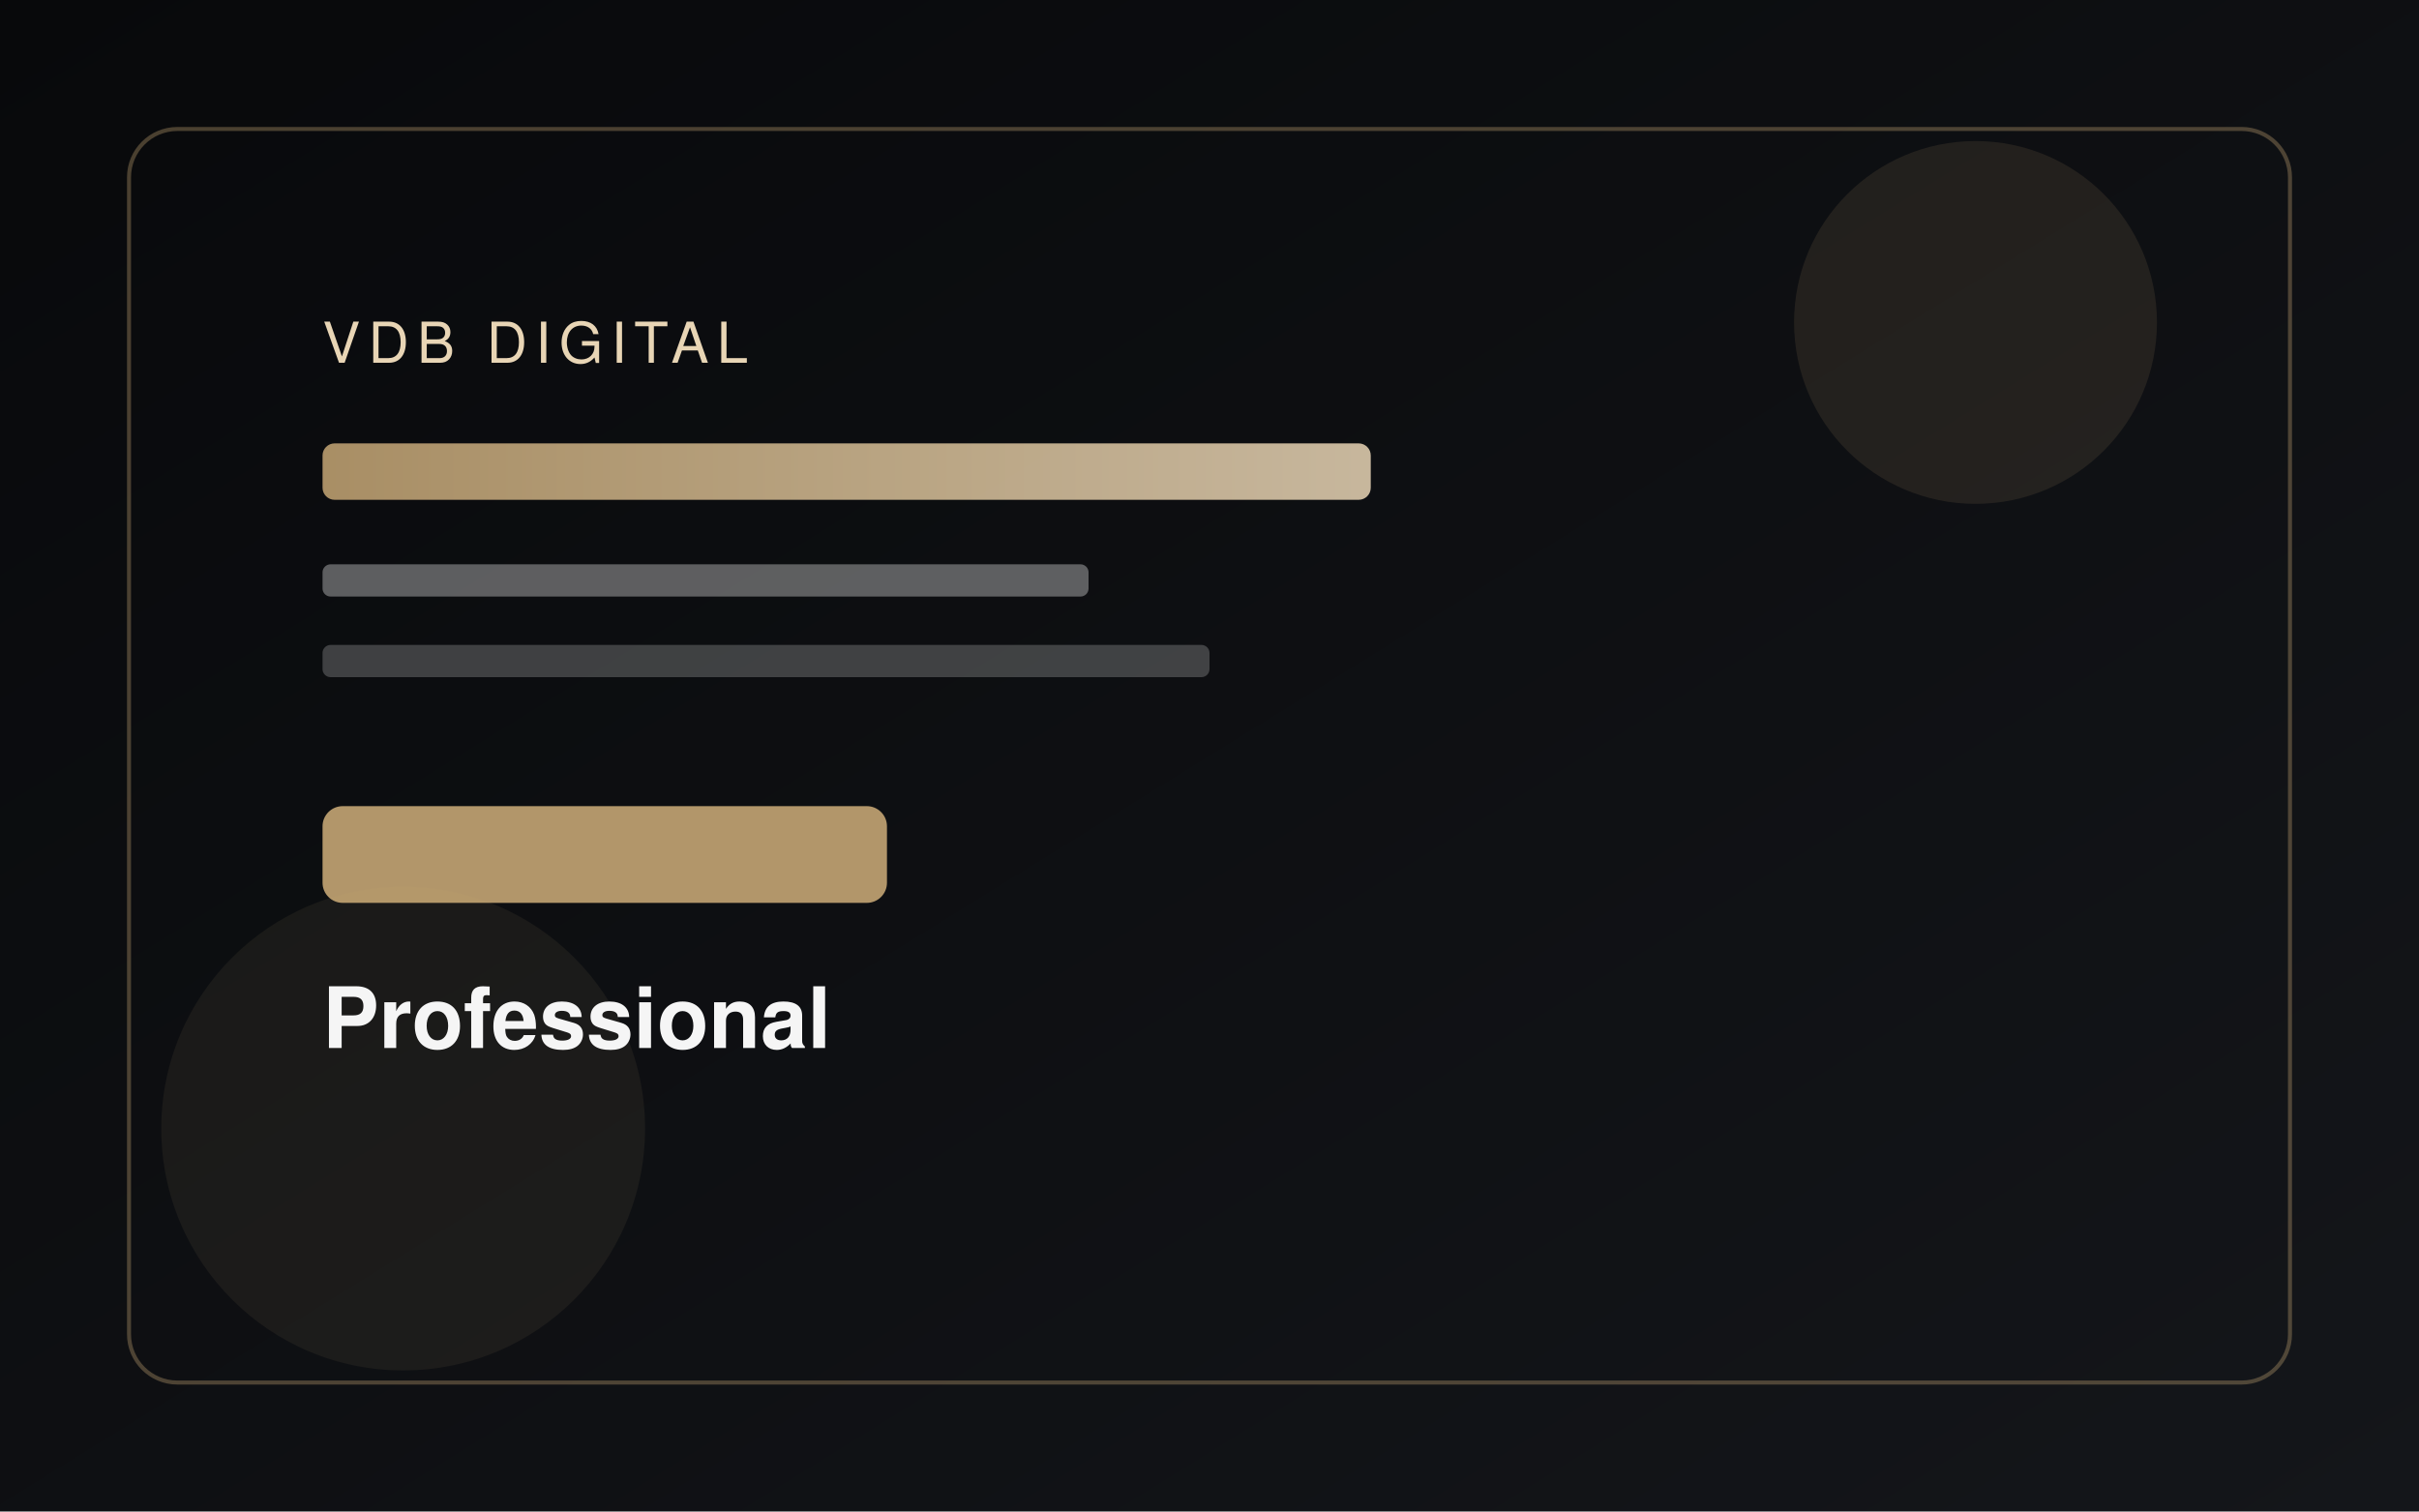
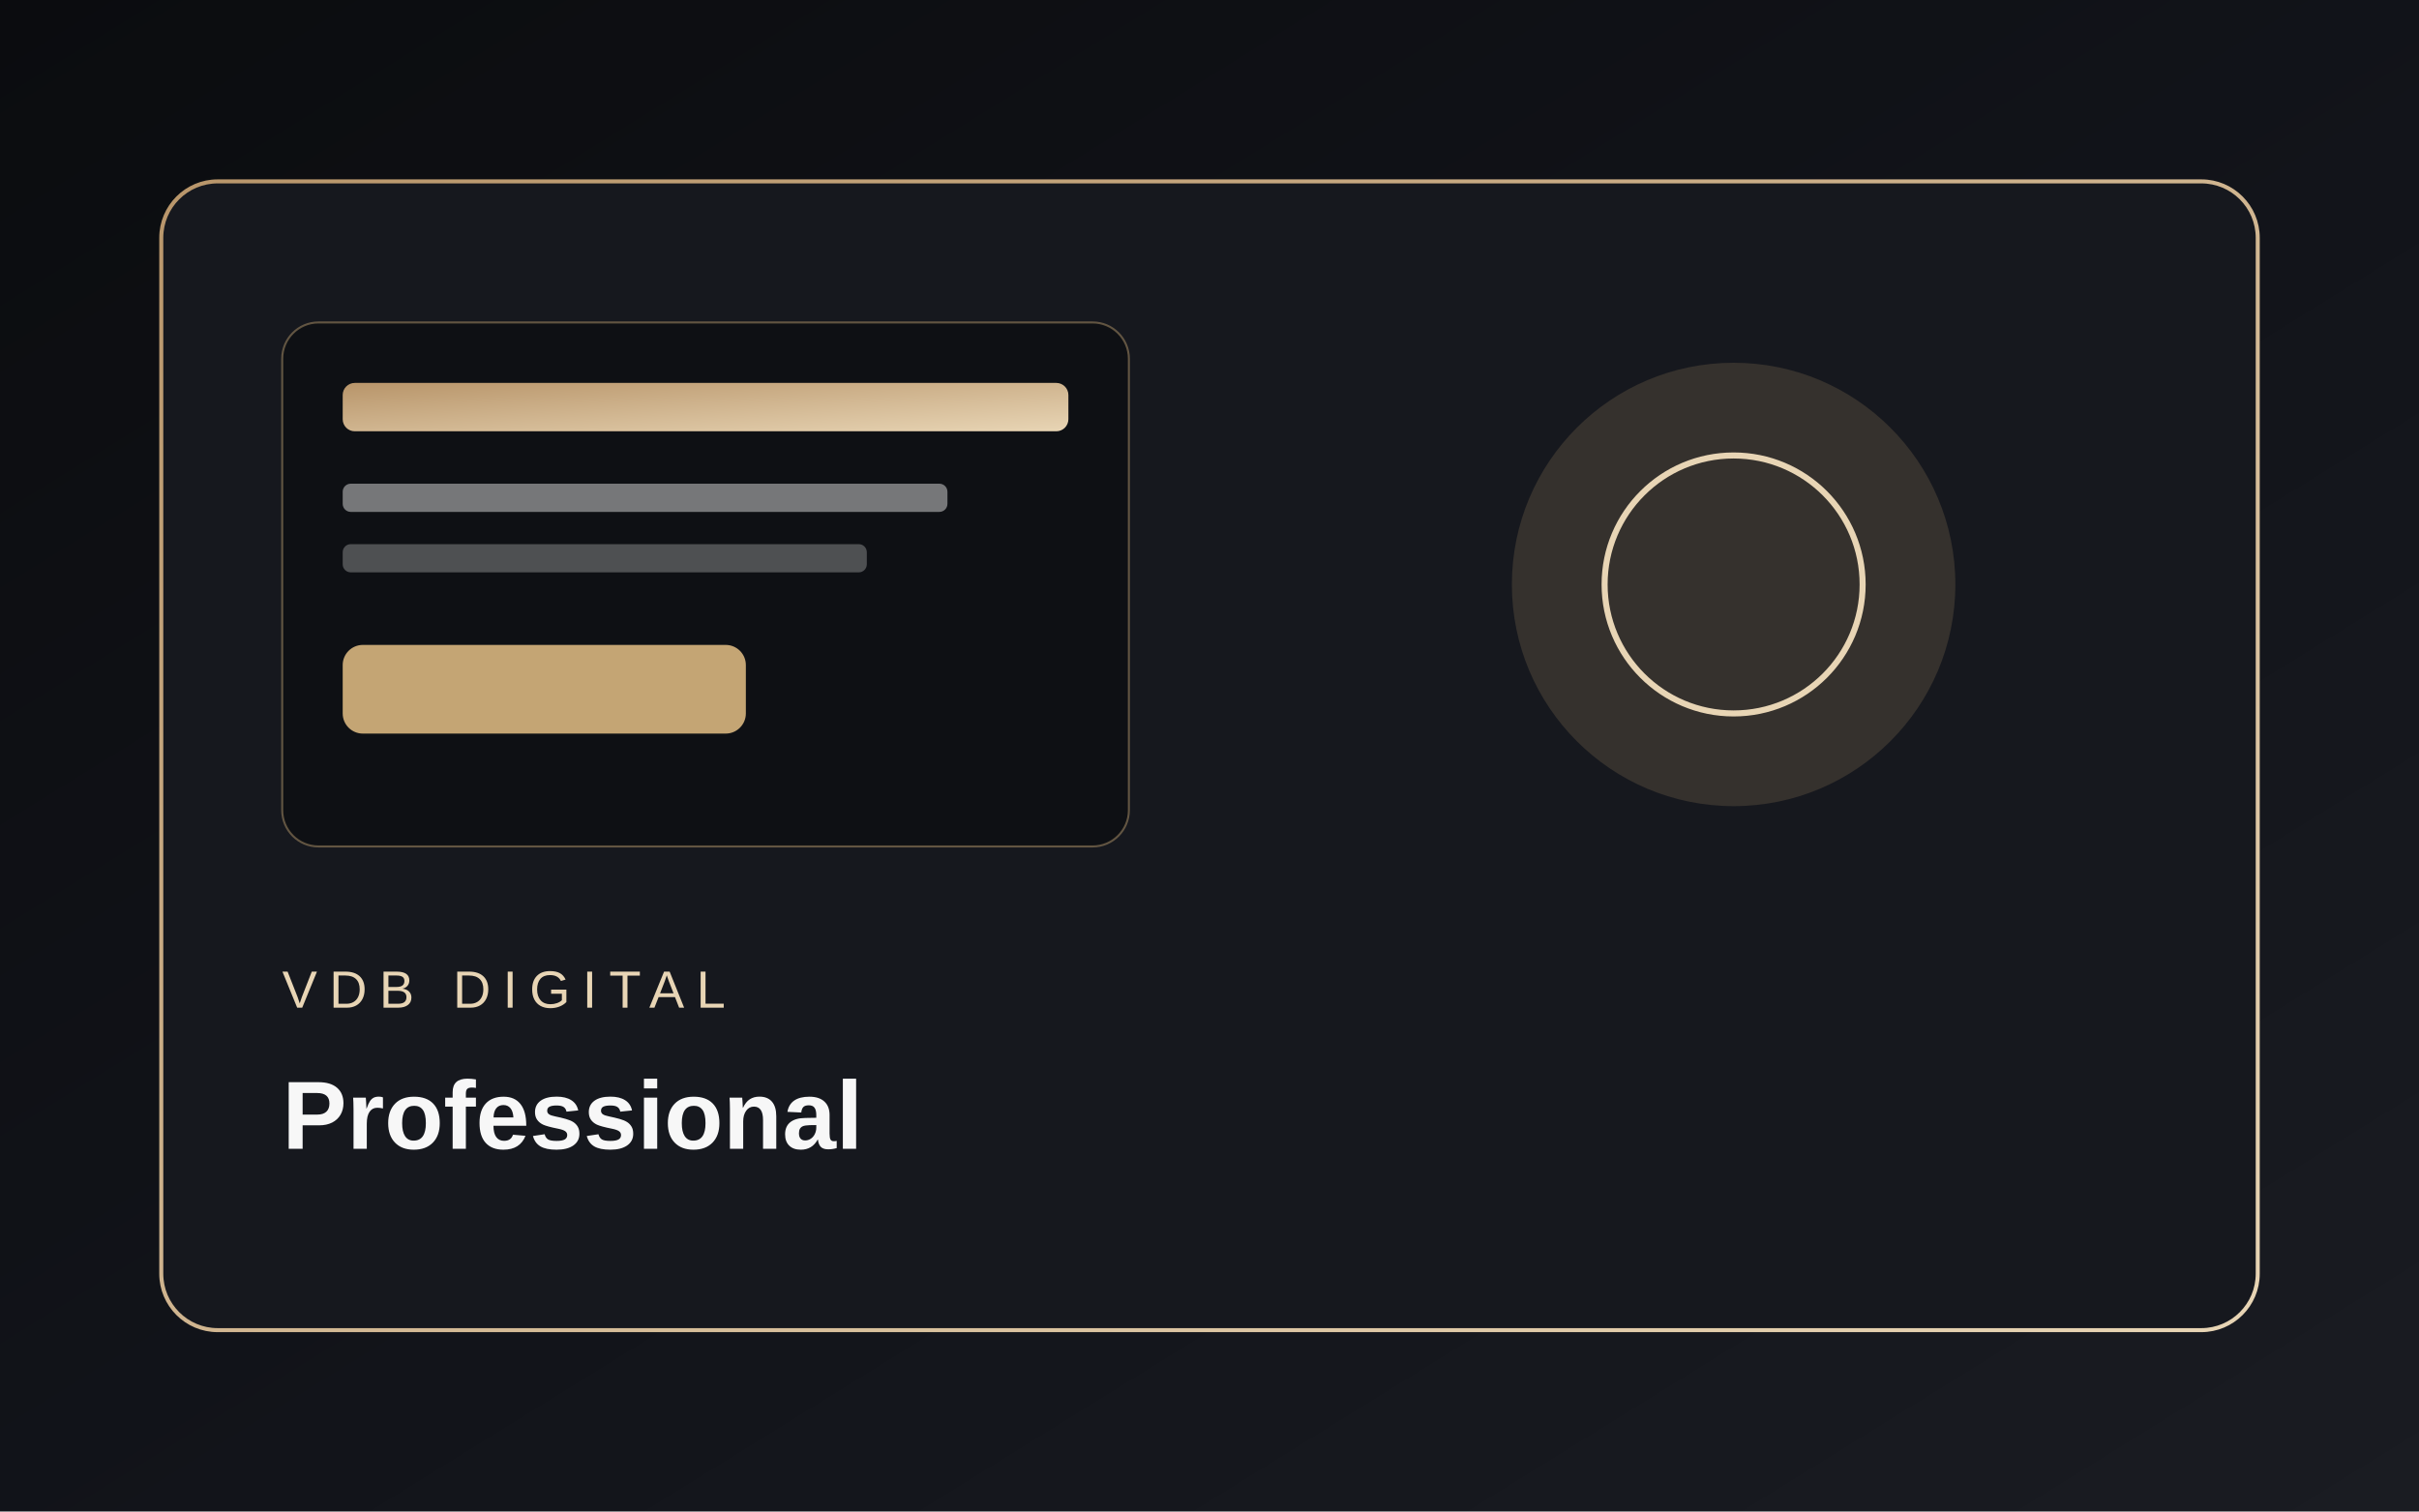
- <svg xmlns="http://www.w3.org/2000/svg" width="1200" height="750" viewBox="0 0 1200 750" role="img" aria-label="Professional">
+ <svg xmlns="http://www.w3.org/2000/svg" width="1200" height="750" viewBox="0 0 1200 750" role="img">
  <defs>
    <linearGradient id="bg" x1="0" y1="0" x2="1" y2="1">
-       <stop offset="0%" stop-color="#08090B" />
-       <stop offset="100%" stop-color="#14161A" />
+       <stop offset="0%" stop-color="#0B0C0F" />
+       <stop offset="55%" stop-color="#12141A" />
+       <stop offset="100%" stop-color="#1A1C22" />
    </linearGradient>
-     <linearGradient id="gold" x1="0" y1="0" x2="1" y2="0">
-       <stop offset="0%" stop-color="#C4A574" />
+     <linearGradient id="gold" x1="0" y1="0" x2="1" y2="1">
+       <stop offset="0%" stop-color="#B8956A" />
      <stop offset="100%" stop-color="#E8D5B5" />
    </linearGradient>
  </defs>
  <rect width="1200" height="750" fill="url(#bg)" />
-   <rect x="64" y="64" width="1072" height="622" rx="24" fill="none" stroke="#C4A574" stroke-opacity="0.35" stroke-width="2" />
-   <circle cx="980" cy="160" r="90" fill="#C4A574" fill-opacity="0.12" />
-   <circle cx="200" cy="560" r="120" fill="#C4A574" fill-opacity="0.08" />
-   <rect x="160" y="220" width="520" height="28" rx="6" fill="url(#gold)" fill-opacity="0.85" />
-   <rect x="160" y="280" width="380" height="16" rx="4" fill="#F5F5F5" fill-opacity="0.35" />
-   <rect x="160" y="320" width="440" height="16" rx="4" fill="#F5F5F5" fill-opacity="0.22" />
-   <rect x="160" y="400" width="280" height="48" rx="10" fill="#C4A574" fill-opacity="0.9" />
-   <text x="160" y="180" fill="#E8D5B5" font-family="Segoe UI, Helvetica, Arial, sans-serif" font-size="28" letter-spacing="4">VDB DIGITAL</text>
-   <text x="160" y="520" fill="#F5F5F5" font-family="Segoe UI, Helvetica, Arial, sans-serif" font-size="42" font-weight="600">Professional</text>
+   <rect x="80" y="90" width="1040" height="570" rx="28" fill="#16181E" stroke="url(#gold)" stroke-width="2" />
+   <rect x="140" y="160" width="420" height="260" rx="18" fill="#0E1014" stroke="#C4A574" stroke-opacity="0.45" />
+   <rect x="170" y="190" width="360" height="24" rx="6" fill="url(#gold)" />
+   <rect x="170" y="240" width="300" height="14" rx="4" fill="#F5F5F5" fill-opacity="0.45" />
+   <rect x="170" y="270" width="260" height="14" rx="4" fill="#F5F5F5" fill-opacity="0.28" />
+   <rect x="170" y="320" width="200" height="44" rx="10" fill="#C4A574" />
+   <circle cx="860" cy="290" r="110" fill="#C4A574" fill-opacity="0.18" />
+   <circle cx="860" cy="290" r="64" fill="none" stroke="#E8D5B5" stroke-width="3" />
+   <text x="140" y="500" fill="#E8D5B5" font-family="Segoe UI, Arial, sans-serif" font-size="26" letter-spacing="6">VDB DIGITAL</text>
+   <text x="140" y="570" fill="#F7F7F7" font-family="Segoe UI, Arial, sans-serif" font-size="48" font-weight="600">Professional</text>
</svg>
